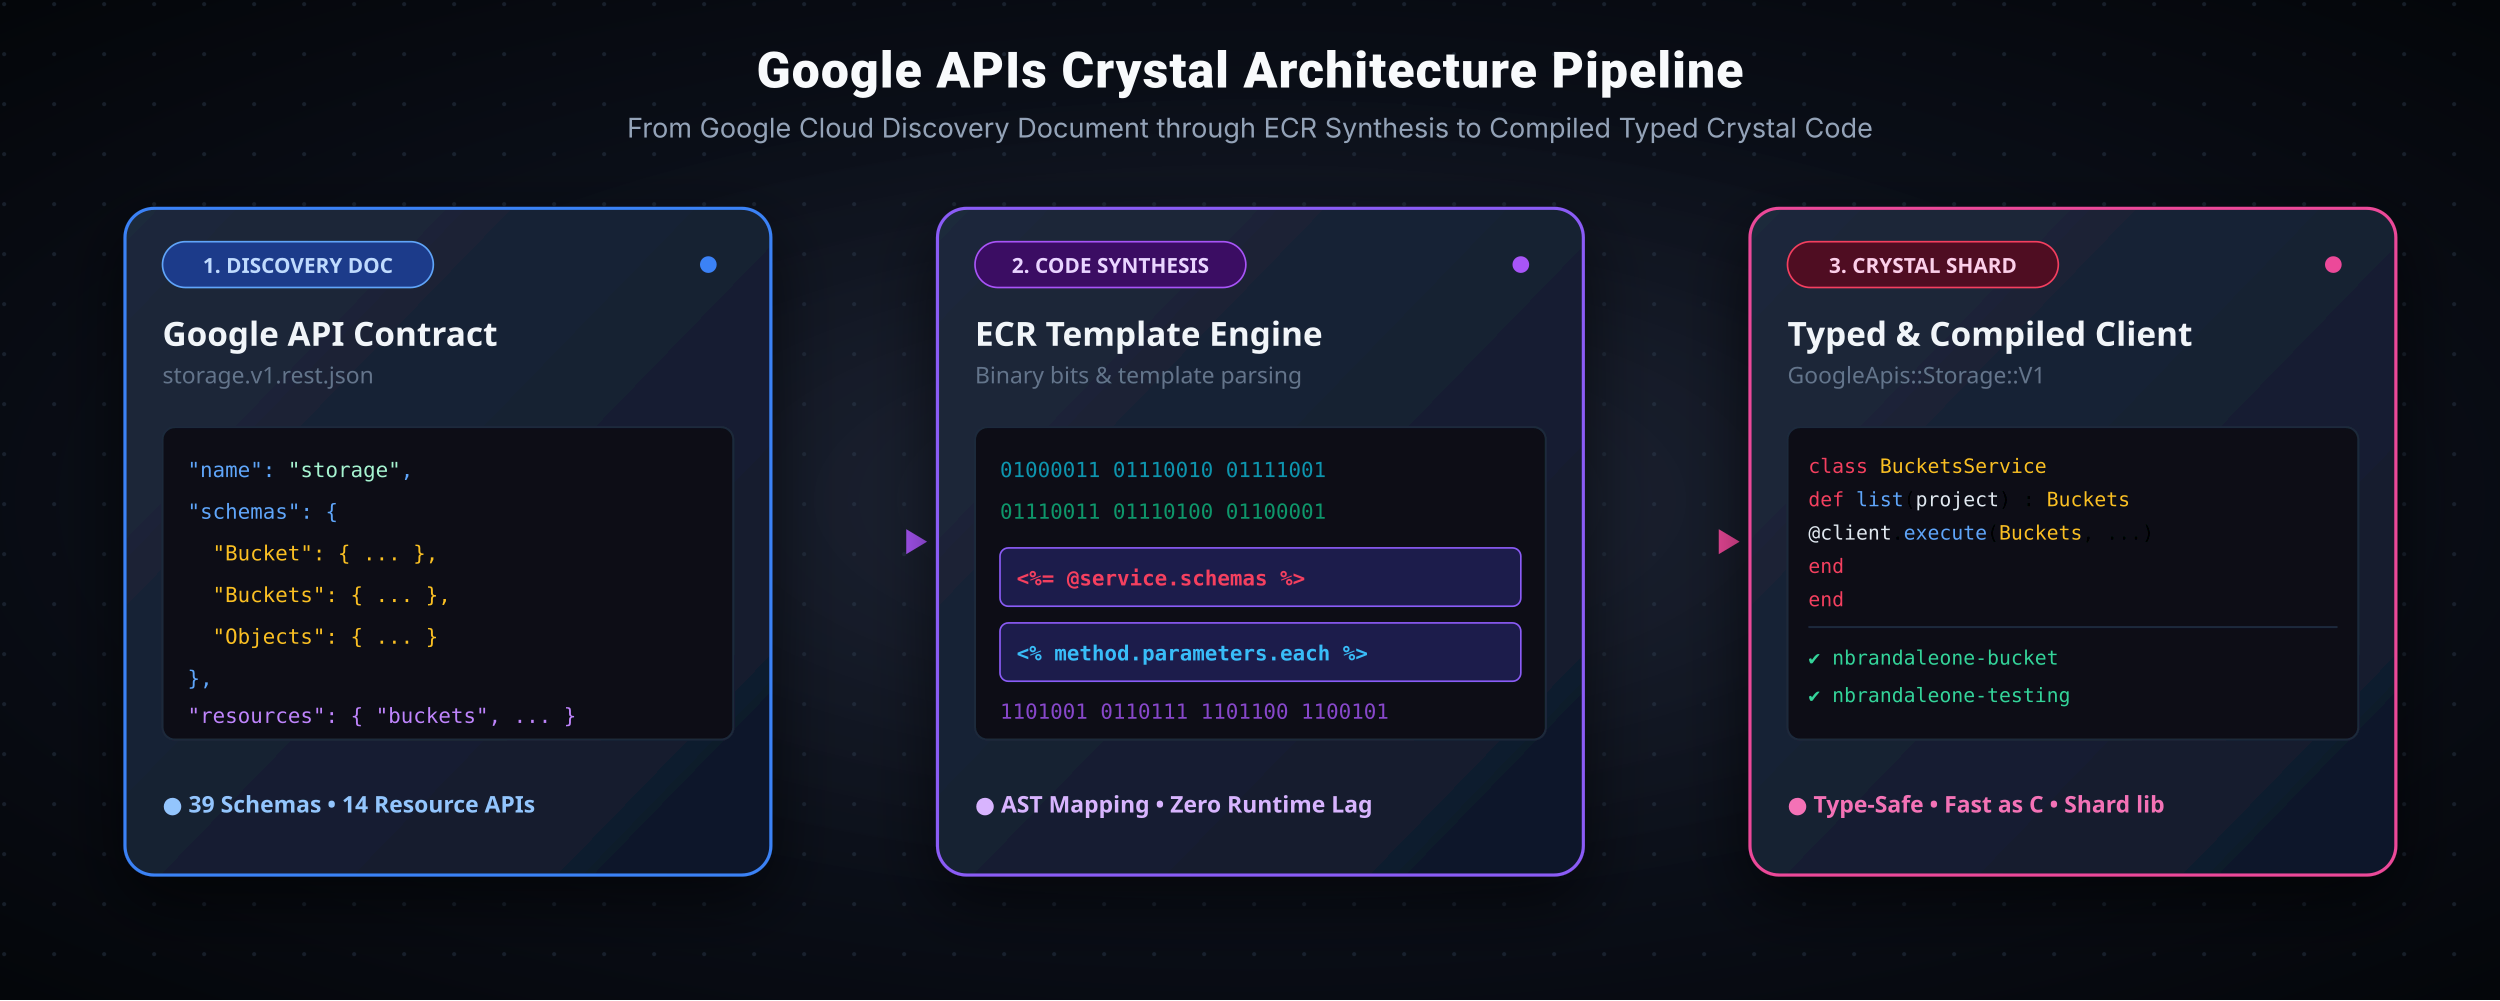
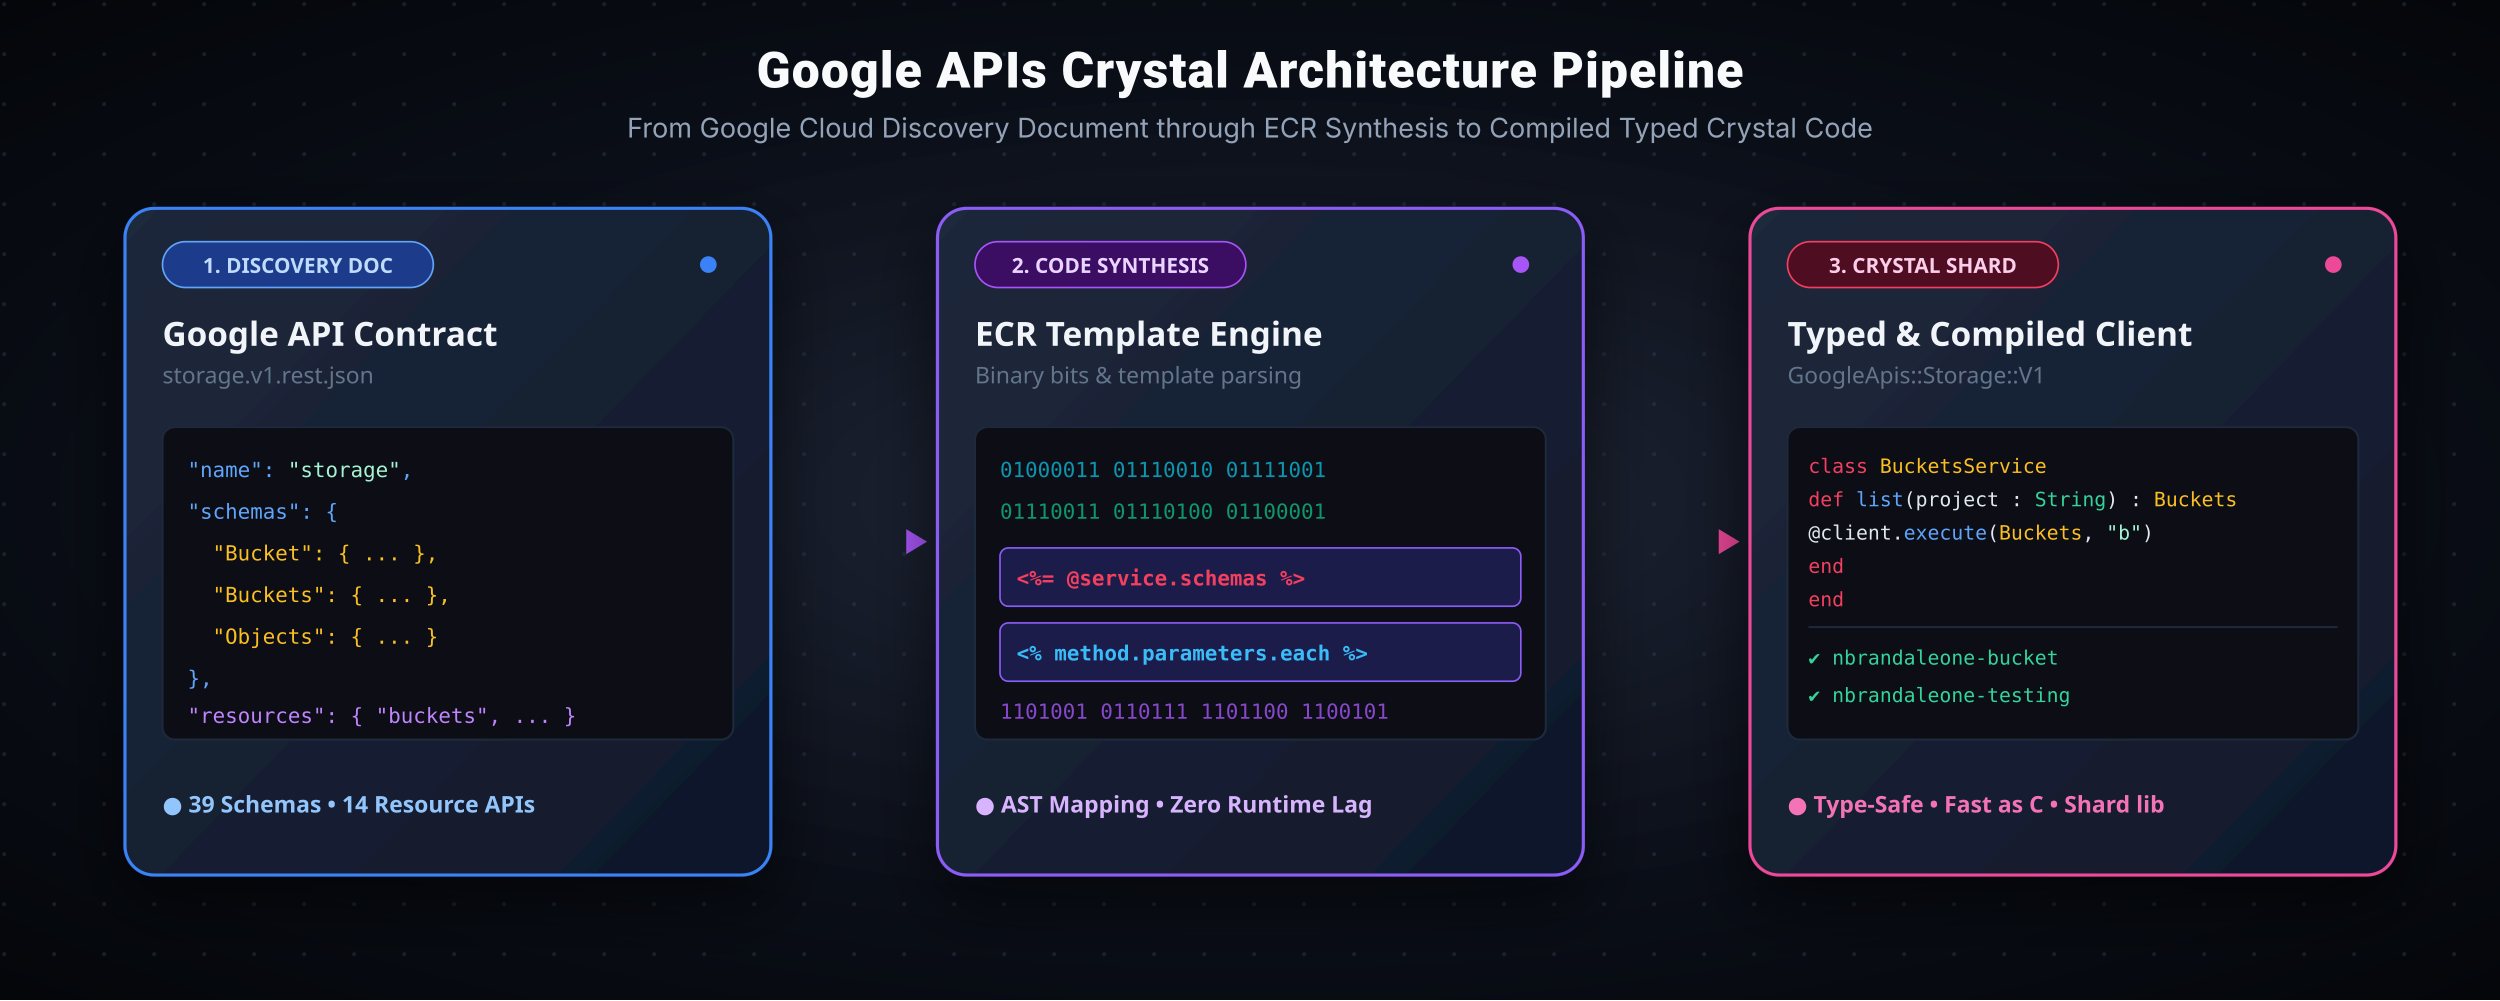
<svg xmlns="http://www.w3.org/2000/svg" viewBox="0 0 1200 480" width="100%" height="100%">
  <defs>
    <radialGradient id="panGlow" cx="50%" cy="50%" r="70%">
      <stop offset="0%" stop-color="#141b2d" stop-opacity="0.95" />
      <stop offset="60%" stop-color="#0a0e17" stop-opacity="1" />
      <stop offset="100%" stop-color="#04060a" stop-opacity="1" />
    </radialGradient>
    <linearGradient id="panCard1" x1="0%" y1="0%" x2="100%" y2="100%">
      <stop offset="0%" stop-color="#1e293b" />
      <stop offset="100%" stop-color="#0f172a" />
    </linearGradient>
    <linearGradient id="connGrad" x1="0%" y1="0%" x2="100%" y2="0%">
      <stop offset="0%" stop-color="#3b82f6" />
      <stop offset="50%" stop-color="#a855f7" />
      <stop offset="100%" stop-color="#ec4899" />
    </linearGradient>
    <filter id="cardShadowPan" x="-10%" y="-10%" width="120%" height="125%">
      <feDropShadow dx="0" dy="12" stdDeviation="16" flood-color="#000000" flood-opacity="0.6" />
    </filter>
    <pattern id="dotGrid" width="24" height="24" patternUnits="userSpaceOnUse">
      <circle cx="2" cy="2" r="1" fill="#334155" fill-opacity="0.4" />
    </pattern>
  </defs>
  <rect width="1200" height="480" fill="url(#panGlow)" />
  <rect width="1200" height="480" fill="url(#dotGrid)" />
  <g transform="translate(600, 42)" text-anchor="middle">
    <text font-family="-apple-system, BlinkMacSystemFont, 'Segoe UI', Roboto, sans-serif" font-size="24" font-weight="800" fill="#f8fafc" letter-spacing="0.5">Google APIs Crystal Architecture Pipeline</text>
    <text y="24" font-family="-apple-system, BlinkMacSystemFont, sans-serif" font-size="13" fill="#94a3b8">From Google Cloud Discovery Document through ECR Synthesis to Compiled Typed Crystal Code</text>
  </g>
  <path d="M 370 260 L 440 260" stroke="url(#connGrad)" stroke-width="3" stroke-dasharray="6 4" fill="none" />
  <polygon points="445,260 435,254 435,266" fill="#a855f7" />
  <path d="M 760 260 L 830 260" stroke="url(#connGrad)" stroke-width="3" stroke-dasharray="6 4" fill="none" />
  <polygon points="835,260 825,254 825,266" fill="#ec4899" />
  <g transform="translate(60, 100)" filter="url(#cardShadowPan)">
    <rect width="310" height="320" rx="14" fill="url(#panCard1)" stroke="#3b82f6" stroke-width="1.5" />
    <rect x="18" y="16" width="130" height="22" rx="11" fill="#1e3a8a" stroke="#60a5fa" stroke-width="0.8" />
    <text x="83" y="31" text-anchor="middle" font-family="sans-serif" font-size="10" font-weight="700" fill="#bfdbfe">1. DISCOVERY DOC</text>
    <circle cx="280" cy="27" r="4" fill="#3b82f6" />
    <text x="18" y="66" font-family="sans-serif" font-size="16" font-weight="700" fill="#f1f5f9">Google API Contract</text>
    <text x="18" y="84" font-family="sans-serif" font-size="11" fill="#64748b">storage.v1.rest.json</text>
    <g transform="translate(18, 105)" font-family="'JetBrains Mono', monospace" font-size="10">
      <rect width="274" height="150" rx="6" fill="#090d16" stroke="#1e293b" stroke-width="1" />
      <text x="12" y="24" fill="#60a5fa">"name": <tspan fill="#a7f3d0">"storage"</tspan>,</text>
      <text x="12" y="44" fill="#60a5fa">"schemas": {</text>
      <text x="24" y="64" fill="#fbbf24">"Bucket": { ... },</text>
      <text x="24" y="84" fill="#fbbf24">"Buckets": { ... },</text>
      <text x="24" y="104" fill="#fbbf24">"Objects": { ... }</text>
      <text x="12" y="124" fill="#60a5fa">},</text>
      <text x="12" y="142" fill="#c084fc">"resources": { "buckets", ... }</text>
    </g>
    <text x="18" y="290" font-family="sans-serif" font-size="11" font-weight="600" fill="#93c5fd">● 39 Schemas • 14 Resource APIs</text>
  </g>
  <g transform="translate(450, 100)" filter="url(#cardShadowPan)">
    <rect width="310" height="320" rx="14" fill="url(#panCard1)" stroke="#8b5cf6" stroke-width="1.5" />
    <rect x="18" y="16" width="130" height="22" rx="11" fill="#3b0764" stroke="#a855f7" stroke-width="0.8" />
    <text x="83" y="31" text-anchor="middle" font-family="sans-serif" font-size="10" font-weight="700" fill="#e9d5ff">2. CODE SYNTHESIS</text>
    <circle cx="280" cy="27" r="4" fill="#a855f7" />
    <text x="18" y="66" font-family="sans-serif" font-size="16" font-weight="700" fill="#f1f5f9">ECR Template Engine</text>
    <text x="18" y="84" font-family="sans-serif" font-size="11" fill="#64748b">Binary bits &amp; template parsing</text>
    <g transform="translate(18, 105)" font-family="'JetBrains Mono', monospace" font-size="10">
      <rect width="274" height="150" rx="6" fill="#090d16" stroke="#1e293b" stroke-width="1" />
      <text x="12" y="24" fill="#06b6d4" opacity="0.8">01000011 01110010 01111001</text>
      <text x="12" y="44" fill="#10b981" opacity="0.8">01110011 01110100 01100001</text>
      <rect x="12" y="58" width="250" height="28" rx="4" fill="#1e1b4b" stroke="#8b5cf6" stroke-width="0.8" />
      <text x="20" y="76" fill="#f43f5e" font-weight="700">&lt;%= @service.schemas %&gt;</text>
      <rect x="12" y="94" width="250" height="28" rx="4" fill="#1e1b4b" stroke="#8b5cf6" stroke-width="0.8" />
      <text x="20" y="112" fill="#38bdf8" font-weight="700">&lt;% method.parameters.each %&gt;</text>
      <text x="12" y="140" fill="#a855f7" opacity="0.8">1101001 0110111 1101100 1100101</text>
    </g>
    <text x="18" y="290" font-family="sans-serif" font-size="11" font-weight="600" fill="#d8b4fe">● AST Mapping • Zero Runtime Lag</text>
  </g>
  <g transform="translate(840, 100)" filter="url(#cardShadowPan)">
    <rect width="310" height="320" rx="14" fill="url(#panCard1)" stroke="#ec4899" stroke-width="1.5" />
    <rect x="18" y="16" width="130" height="22" rx="11" fill="#500724" stroke="#f43f5e" stroke-width="0.8" />
    <text x="83" y="31" text-anchor="middle" font-family="sans-serif" font-size="10" font-weight="700" fill="#fbcfe8">3. CRYSTAL SHARD</text>
    <circle cx="280" cy="27" r="4" fill="#ec4899" />
    <text x="18" y="66" font-family="sans-serif" font-size="16" font-weight="700" fill="#f1f5f9">Typed &amp; Compiled Client</text>
    <text x="18" y="84" font-family="sans-serif" font-size="11" fill="#64748b">GoogleApis::Storage::V1</text>
-     <g transform="translate(18, 105)" font-family="'JetBrains Mono', monospace" font-size="9.5">
+     <g transform="translate(18, 105)" font-family="'JetBrains Mono', monospace" font-size="9.5" fill="#e2e8f0">
      <rect width="274" height="150" rx="6" fill="#090d16" stroke="#1e293b" stroke-width="1" />
      <text x="10" y="22">
        <tspan fill="#f43f5e">class</tspan>
        <tspan fill="#fbbf24">BucketsService</tspan>
      </text>
      <text x="10" y="38">
        <tspan fill="#f43f5e">def</tspan>
-         <tspan fill="#60a5fa">list</tspan>(<tspan fill="#e2e8f0">project</tspan>) : <tspan fill="#fbbf24">Buckets</tspan>
+         <tspan fill="#60a5fa">list</tspan>(<tspan fill="#e2e8f0">project</tspan> : <tspan fill="#34d399">String</tspan>) : <tspan fill="#fbbf24">Buckets</tspan>
      </text>
      <text x="10" y="54">
-         <tspan fill="#e2e8f0">@client</tspan>.<tspan fill="#60a5fa">execute</tspan>(<tspan fill="#fbbf24">Buckets</tspan>, ...)</text>
+         <tspan fill="#e2e8f0">@client</tspan>.<tspan fill="#60a5fa">execute</tspan>(<tspan fill="#fbbf24">Buckets</tspan>, <tspan fill="#a7f3d0">"b"</tspan>)</text>
      <text x="10" y="70">
        <tspan fill="#f43f5e">end</tspan>
      </text>
      <text x="10" y="86">
        <tspan fill="#f43f5e">end</tspan>
      </text>
      <line x1="10" y1="96" x2="264" y2="96" stroke="#1e293b" />
      <text x="10" y="114" fill="#34d399">✔ nbrandaleone-bucket</text>
      <text x="10" y="132" fill="#34d399">✔ nbrandaleone-testing</text>
    </g>
    <text x="18" y="290" font-family="sans-serif" font-size="11" font-weight="600" fill="#f472b6">● Type-Safe • Fast as C • Shard lib</text>
  </g>
</svg>
